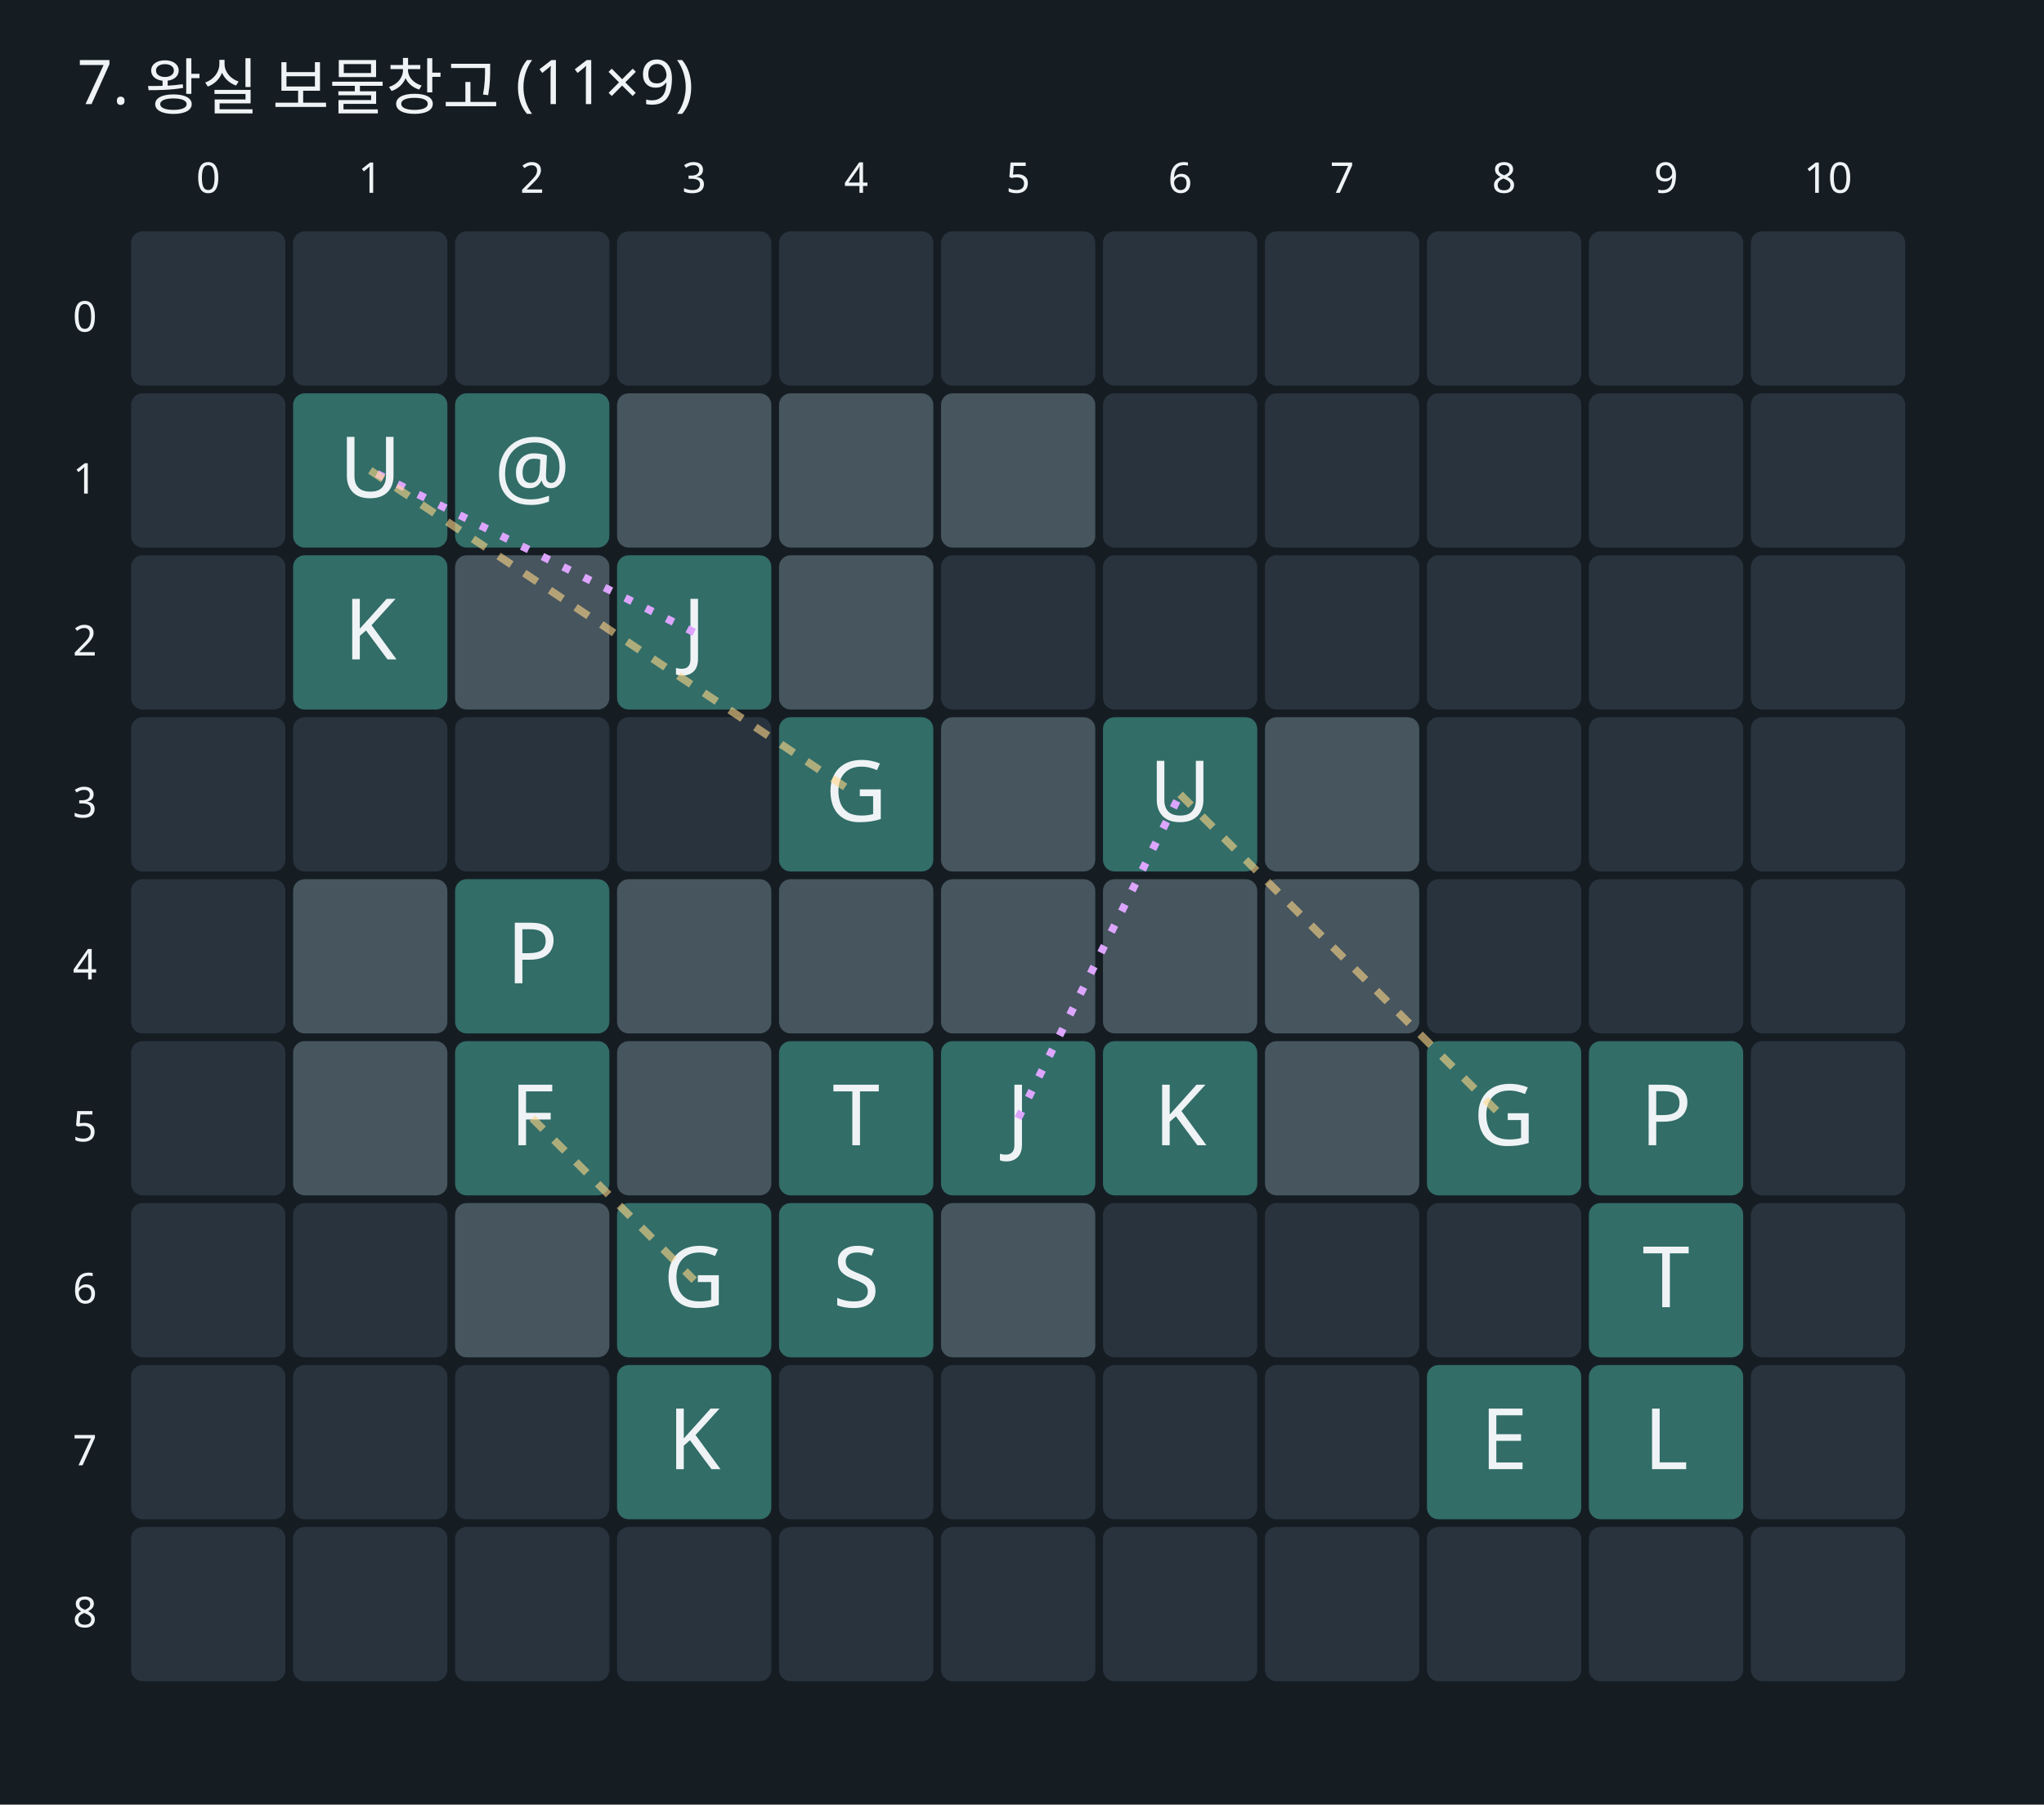
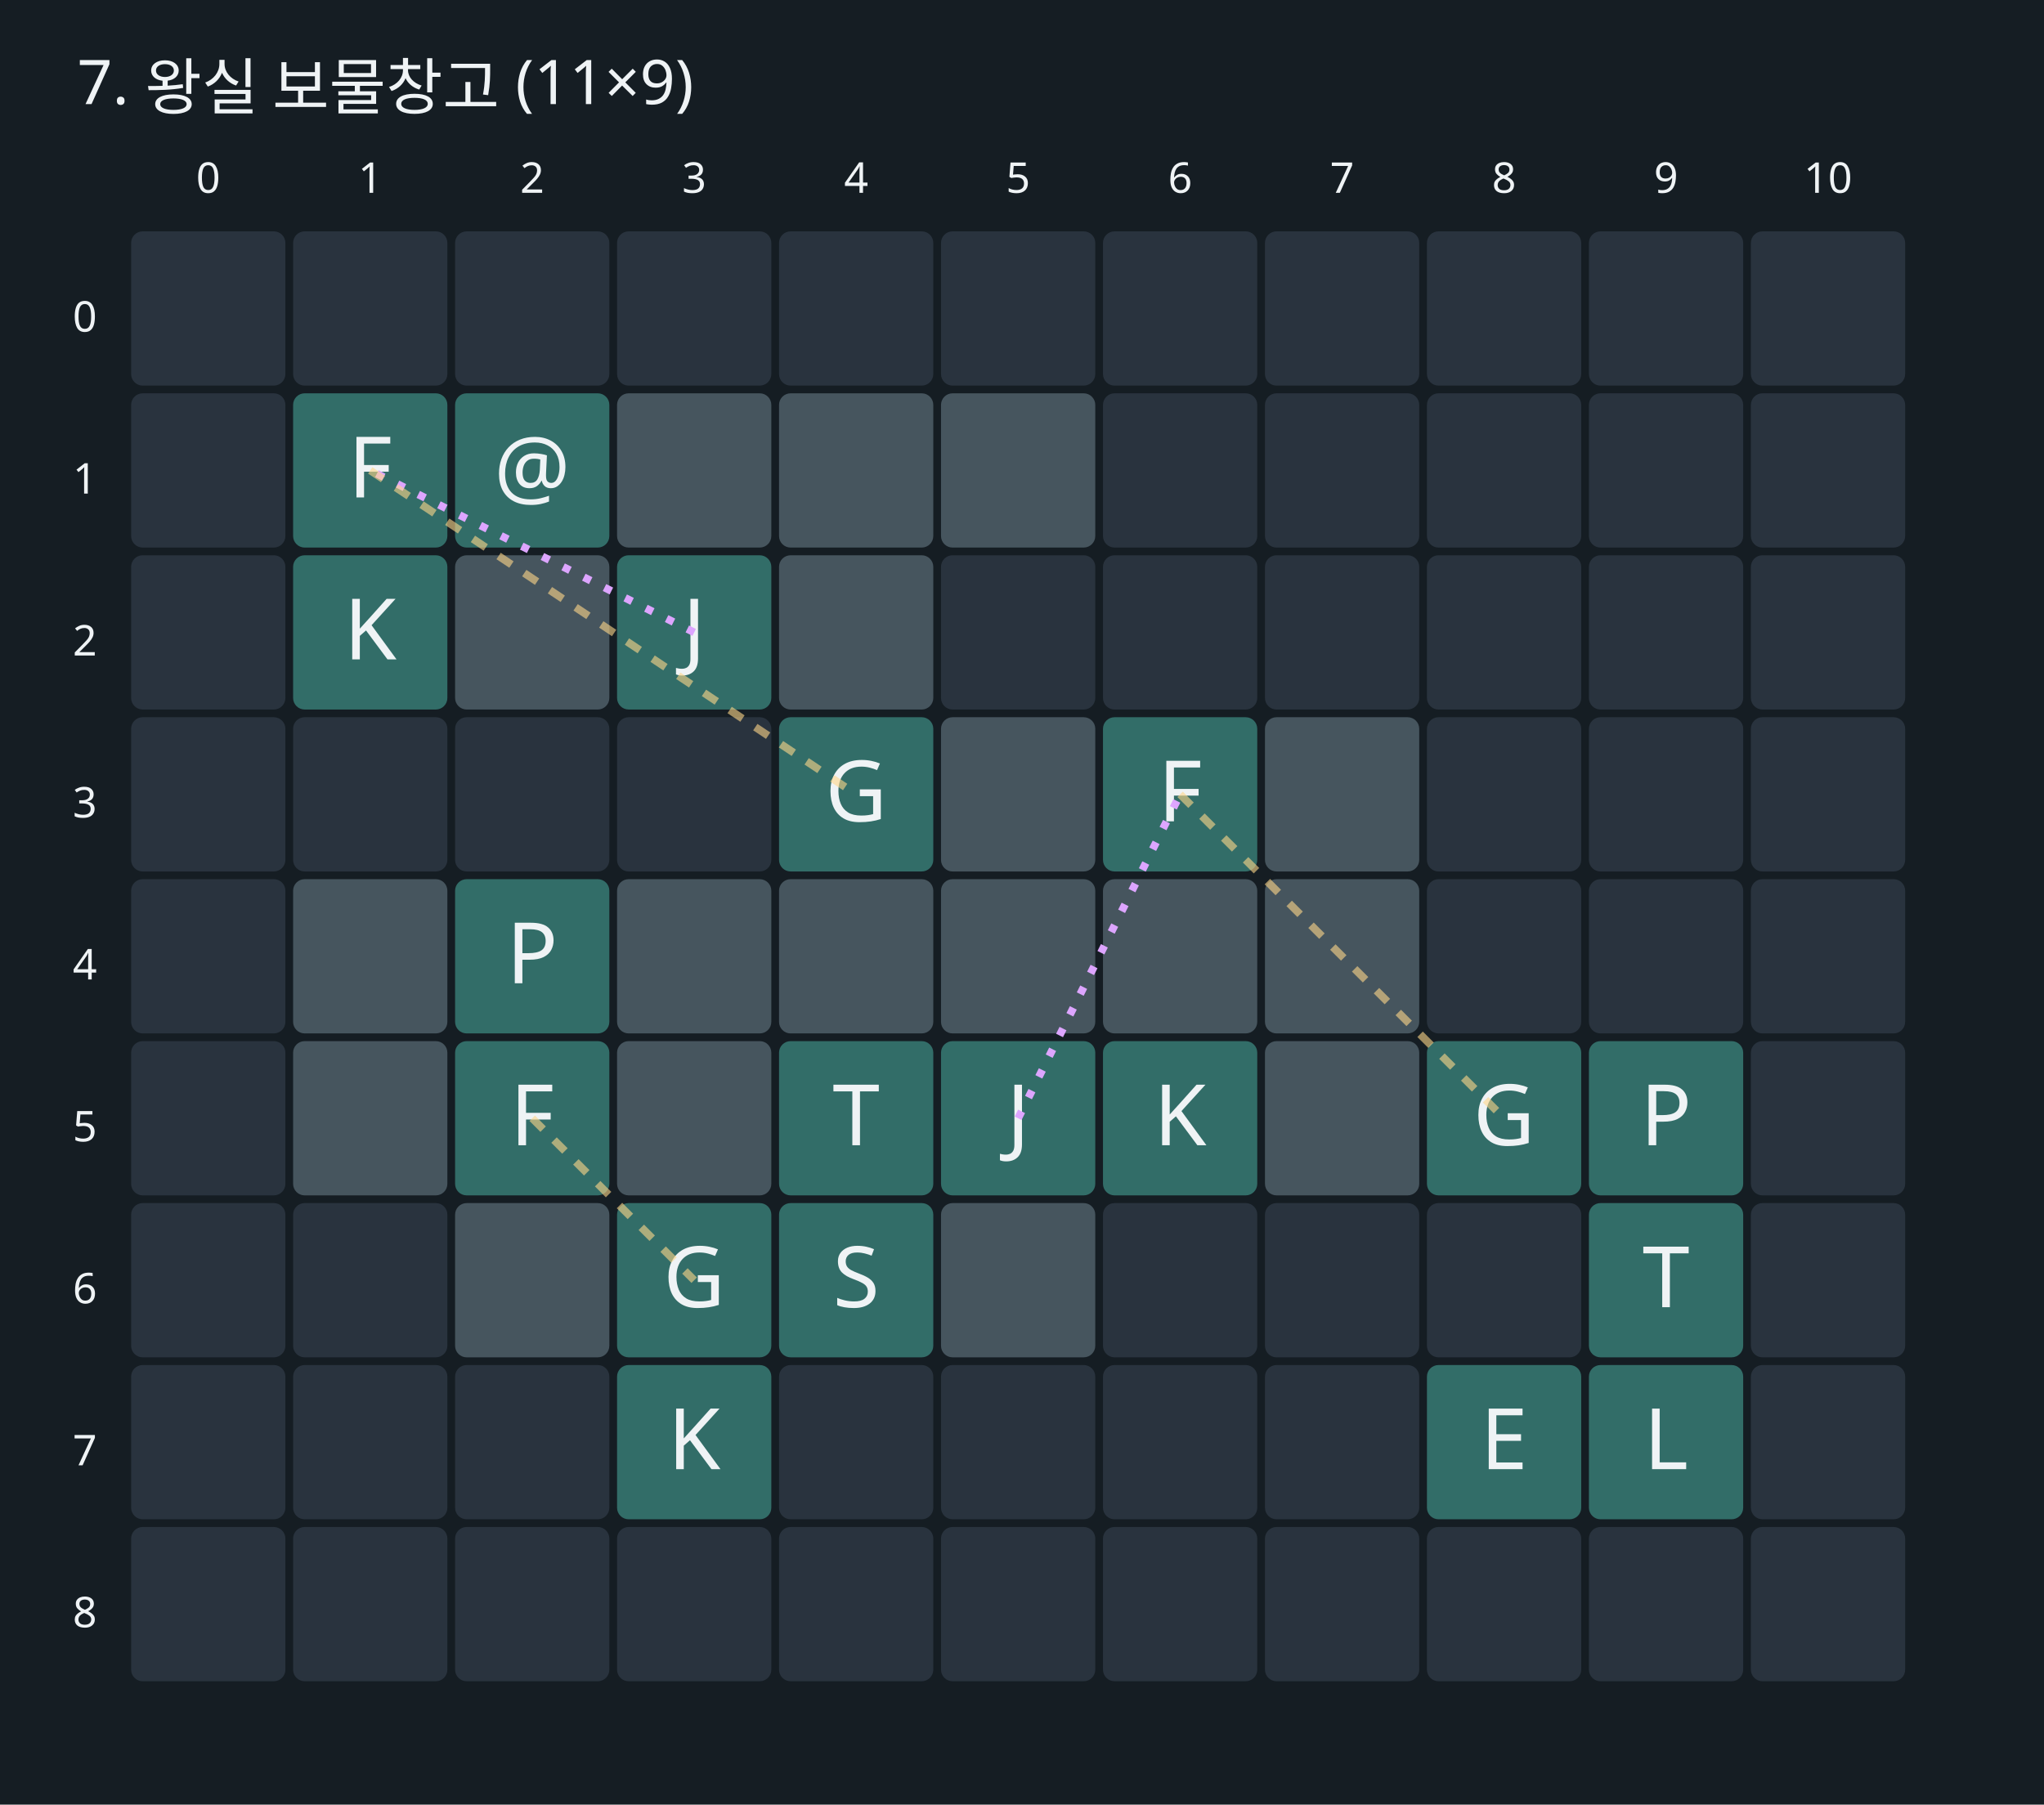
<svg xmlns="http://www.w3.org/2000/svg" width="530" height="468" viewBox="0 0 530 468">
  <rect width="100%" height="100%" fill="#151d23" />
  <g font-family="Malgun Gothic, sans-serif" fill="#eff3f5">
    <text x="20" y="27" font-size="16">7. 왕실 보물창고 (11×9)</text>
    <text x="54" y="50" text-anchor="middle" font-size="11">0</text>
    <text x="96" y="50" text-anchor="middle" font-size="11">1</text>
    <text x="138" y="50" text-anchor="middle" font-size="11">2</text>
    <text x="180" y="50" text-anchor="middle" font-size="11">3</text>
    <text x="222" y="50" text-anchor="middle" font-size="11">4</text>
    <text x="264" y="50" text-anchor="middle" font-size="11">5</text>
    <text x="306" y="50" text-anchor="middle" font-size="11">6</text>
    <text x="348" y="50" text-anchor="middle" font-size="11">7</text>
    <text x="390" y="50" text-anchor="middle" font-size="11">8</text>
    <text x="432" y="50" text-anchor="middle" font-size="11">9</text>
    <text x="474" y="50" text-anchor="middle" font-size="11">10</text>
    <text x="22" y="86" text-anchor="middle" font-size="11">0</text>
    <rect x="34" y="60" width="40" height="40" rx="3" fill="#29333e" />
    <rect x="76" y="60" width="40" height="40" rx="3" fill="#29333e" />
    <rect x="118" y="60" width="40" height="40" rx="3" fill="#29333e" />
    <rect x="160" y="60" width="40" height="40" rx="3" fill="#29333e" />
    <rect x="202" y="60" width="40" height="40" rx="3" fill="#29333e" />
    <rect x="244" y="60" width="40" height="40" rx="3" fill="#29333e" />
    <rect x="286" y="60" width="40" height="40" rx="3" fill="#29333e" />
    <rect x="328" y="60" width="40" height="40" rx="3" fill="#29333e" />
    <rect x="370" y="60" width="40" height="40" rx="3" fill="#29333e" />
    <rect x="412" y="60" width="40" height="40" rx="3" fill="#29333e" />
    <rect x="454" y="60" width="40" height="40" rx="3" fill="#29333e" />
    <text x="22" y="128" text-anchor="middle" font-size="11">1</text>
    <rect x="34" y="102" width="40" height="40" rx="3" fill="#29333e" />
    <rect x="76" y="102" width="40" height="40" rx="3" fill="#326d68" />
-     <text x="96" y="129" text-anchor="middle" font-size="22">U</text>
+     <text x="96" y="129" text-anchor="middle" font-size="22">F</text>
    <rect x="118" y="102" width="40" height="40" rx="3" fill="#326d68" />
    <text x="138" y="129" text-anchor="middle" font-size="22">@</text>
    <rect x="160" y="102" width="40" height="40" rx="3" fill="#46555e" />
    <rect x="202" y="102" width="40" height="40" rx="3" fill="#46555e" />
    <rect x="244" y="102" width="40" height="40" rx="3" fill="#46555e" />
    <rect x="286" y="102" width="40" height="40" rx="3" fill="#29333e" />
    <rect x="328" y="102" width="40" height="40" rx="3" fill="#29333e" />
    <rect x="370" y="102" width="40" height="40" rx="3" fill="#29333e" />
    <rect x="412" y="102" width="40" height="40" rx="3" fill="#29333e" />
    <rect x="454" y="102" width="40" height="40" rx="3" fill="#29333e" />
    <text x="22" y="170" text-anchor="middle" font-size="11">2</text>
    <rect x="34" y="144" width="40" height="40" rx="3" fill="#29333e" />
    <rect x="76" y="144" width="40" height="40" rx="3" fill="#326d68" />
    <text x="96" y="171" text-anchor="middle" font-size="22">K</text>
    <rect x="118" y="144" width="40" height="40" rx="3" fill="#46555e" />
    <rect x="160" y="144" width="40" height="40" rx="3" fill="#326d68" />
    <text x="180" y="171" text-anchor="middle" font-size="22">J</text>
    <rect x="202" y="144" width="40" height="40" rx="3" fill="#46555e" />
    <rect x="244" y="144" width="40" height="40" rx="3" fill="#29333e" />
    <rect x="286" y="144" width="40" height="40" rx="3" fill="#29333e" />
    <rect x="328" y="144" width="40" height="40" rx="3" fill="#29333e" />
    <rect x="370" y="144" width="40" height="40" rx="3" fill="#29333e" />
    <rect x="412" y="144" width="40" height="40" rx="3" fill="#29333e" />
    <rect x="454" y="144" width="40" height="40" rx="3" fill="#29333e" />
    <text x="22" y="212" text-anchor="middle" font-size="11">3</text>
    <rect x="34" y="186" width="40" height="40" rx="3" fill="#29333e" />
    <rect x="76" y="186" width="40" height="40" rx="3" fill="#29333e" />
    <rect x="118" y="186" width="40" height="40" rx="3" fill="#29333e" />
    <rect x="160" y="186" width="40" height="40" rx="3" fill="#29333e" />
    <rect x="202" y="186" width="40" height="40" rx="3" fill="#326d68" />
    <text x="222" y="213" text-anchor="middle" font-size="22">G</text>
    <rect x="244" y="186" width="40" height="40" rx="3" fill="#46555e" />
    <rect x="286" y="186" width="40" height="40" rx="3" fill="#326d68" />
-     <text x="306" y="213" text-anchor="middle" font-size="22">U</text>
+     <text x="306" y="213" text-anchor="middle" font-size="22">F</text>
    <rect x="328" y="186" width="40" height="40" rx="3" fill="#46555e" />
    <rect x="370" y="186" width="40" height="40" rx="3" fill="#29333e" />
    <rect x="412" y="186" width="40" height="40" rx="3" fill="#29333e" />
    <rect x="454" y="186" width="40" height="40" rx="3" fill="#29333e" />
    <text x="22" y="254" text-anchor="middle" font-size="11">4</text>
    <rect x="34" y="228" width="40" height="40" rx="3" fill="#29333e" />
    <rect x="76" y="228" width="40" height="40" rx="3" fill="#46555e" />
    <rect x="118" y="228" width="40" height="40" rx="3" fill="#326d68" />
    <text x="138" y="255" text-anchor="middle" font-size="22">P</text>
    <rect x="160" y="228" width="40" height="40" rx="3" fill="#46555e" />
    <rect x="202" y="228" width="40" height="40" rx="3" fill="#46555e" />
    <rect x="244" y="228" width="40" height="40" rx="3" fill="#46555e" />
    <rect x="286" y="228" width="40" height="40" rx="3" fill="#46555e" />
    <rect x="328" y="228" width="40" height="40" rx="3" fill="#46555e" />
    <rect x="370" y="228" width="40" height="40" rx="3" fill="#29333e" />
    <rect x="412" y="228" width="40" height="40" rx="3" fill="#29333e" />
    <rect x="454" y="228" width="40" height="40" rx="3" fill="#29333e" />
    <text x="22" y="296" text-anchor="middle" font-size="11">5</text>
    <rect x="34" y="270" width="40" height="40" rx="3" fill="#29333e" />
    <rect x="76" y="270" width="40" height="40" rx="3" fill="#46555e" />
    <rect x="118" y="270" width="40" height="40" rx="3" fill="#326d68" />
    <text x="138" y="297" text-anchor="middle" font-size="22">F</text>
    <rect x="160" y="270" width="40" height="40" rx="3" fill="#46555e" />
    <rect x="202" y="270" width="40" height="40" rx="3" fill="#326d68" />
    <text x="222" y="297" text-anchor="middle" font-size="22">T</text>
    <rect x="244" y="270" width="40" height="40" rx="3" fill="#326d68" />
    <text x="264" y="297" text-anchor="middle" font-size="22">J</text>
    <rect x="286" y="270" width="40" height="40" rx="3" fill="#326d68" />
    <text x="306" y="297" text-anchor="middle" font-size="22">K</text>
    <rect x="328" y="270" width="40" height="40" rx="3" fill="#46555e" />
    <rect x="370" y="270" width="40" height="40" rx="3" fill="#326d68" />
    <text x="390" y="297" text-anchor="middle" font-size="22">G</text>
    <rect x="412" y="270" width="40" height="40" rx="3" fill="#326d68" />
    <text x="432" y="297" text-anchor="middle" font-size="22">P</text>
    <rect x="454" y="270" width="40" height="40" rx="3" fill="#29333e" />
    <text x="22" y="338" text-anchor="middle" font-size="11">6</text>
    <rect x="34" y="312" width="40" height="40" rx="3" fill="#29333e" />
    <rect x="76" y="312" width="40" height="40" rx="3" fill="#29333e" />
    <rect x="118" y="312" width="40" height="40" rx="3" fill="#46555e" />
    <rect x="160" y="312" width="40" height="40" rx="3" fill="#326d68" />
    <text x="180" y="339" text-anchor="middle" font-size="22">G</text>
    <rect x="202" y="312" width="40" height="40" rx="3" fill="#326d68" />
    <text x="222" y="339" text-anchor="middle" font-size="22">S</text>
    <rect x="244" y="312" width="40" height="40" rx="3" fill="#46555e" />
    <rect x="286" y="312" width="40" height="40" rx="3" fill="#29333e" />
    <rect x="328" y="312" width="40" height="40" rx="3" fill="#29333e" />
    <rect x="370" y="312" width="40" height="40" rx="3" fill="#29333e" />
    <rect x="412" y="312" width="40" height="40" rx="3" fill="#326d68" />
    <text x="432" y="339" text-anchor="middle" font-size="22">T</text>
    <rect x="454" y="312" width="40" height="40" rx="3" fill="#29333e" />
    <text x="22" y="380" text-anchor="middle" font-size="11">7</text>
    <rect x="34" y="354" width="40" height="40" rx="3" fill="#29333e" />
    <rect x="76" y="354" width="40" height="40" rx="3" fill="#29333e" />
    <rect x="118" y="354" width="40" height="40" rx="3" fill="#29333e" />
    <rect x="160" y="354" width="40" height="40" rx="3" fill="#326d68" />
    <text x="180" y="381" text-anchor="middle" font-size="22">K</text>
    <rect x="202" y="354" width="40" height="40" rx="3" fill="#29333e" />
    <rect x="244" y="354" width="40" height="40" rx="3" fill="#29333e" />
    <rect x="286" y="354" width="40" height="40" rx="3" fill="#29333e" />
    <rect x="328" y="354" width="40" height="40" rx="3" fill="#29333e" />
    <rect x="370" y="354" width="40" height="40" rx="3" fill="#326d68" />
    <text x="390" y="381" text-anchor="middle" font-size="22">E</text>
    <rect x="412" y="354" width="40" height="40" rx="3" fill="#326d68" />
    <text x="432" y="381" text-anchor="middle" font-size="22">L</text>
    <rect x="454" y="354" width="40" height="40" rx="3" fill="#29333e" />
    <text x="22" y="422" text-anchor="middle" font-size="11">8</text>
    <rect x="34" y="396" width="40" height="40" rx="3" fill="#29333e" />
    <rect x="76" y="396" width="40" height="40" rx="3" fill="#29333e" />
    <rect x="118" y="396" width="40" height="40" rx="3" fill="#29333e" />
    <rect x="160" y="396" width="40" height="40" rx="3" fill="#29333e" />
    <rect x="202" y="396" width="40" height="40" rx="3" fill="#29333e" />
    <rect x="244" y="396" width="40" height="40" rx="3" fill="#29333e" />
    <rect x="286" y="396" width="40" height="40" rx="3" fill="#29333e" />
    <rect x="328" y="396" width="40" height="40" rx="3" fill="#29333e" />
    <rect x="370" y="396" width="40" height="40" rx="3" fill="#29333e" />
    <rect x="412" y="396" width="40" height="40" rx="3" fill="#29333e" />
    <rect x="454" y="396" width="40" height="40" rx="3" fill="#29333e" />
    <path d="M138,290 L180,332" stroke="#ffd789" stroke-width="2" stroke-dasharray="4 4" opacity=".6" />
    <path d="M180,164 L96,122" stroke="#dda5ff" stroke-width="2" stroke-dasharray="2 4" />
    <path d="M96,122 L222,206" stroke="#ffd789" stroke-width="2" stroke-dasharray="4 4" opacity=".6" />
    <path d="M264,290 L306,206" stroke="#dda5ff" stroke-width="2" stroke-dasharray="2 4" />
    <path d="M306,206 L390,290" stroke="#ffd789" stroke-width="2" stroke-dasharray="4 4" opacity=".6" />
  </g>
</svg>
